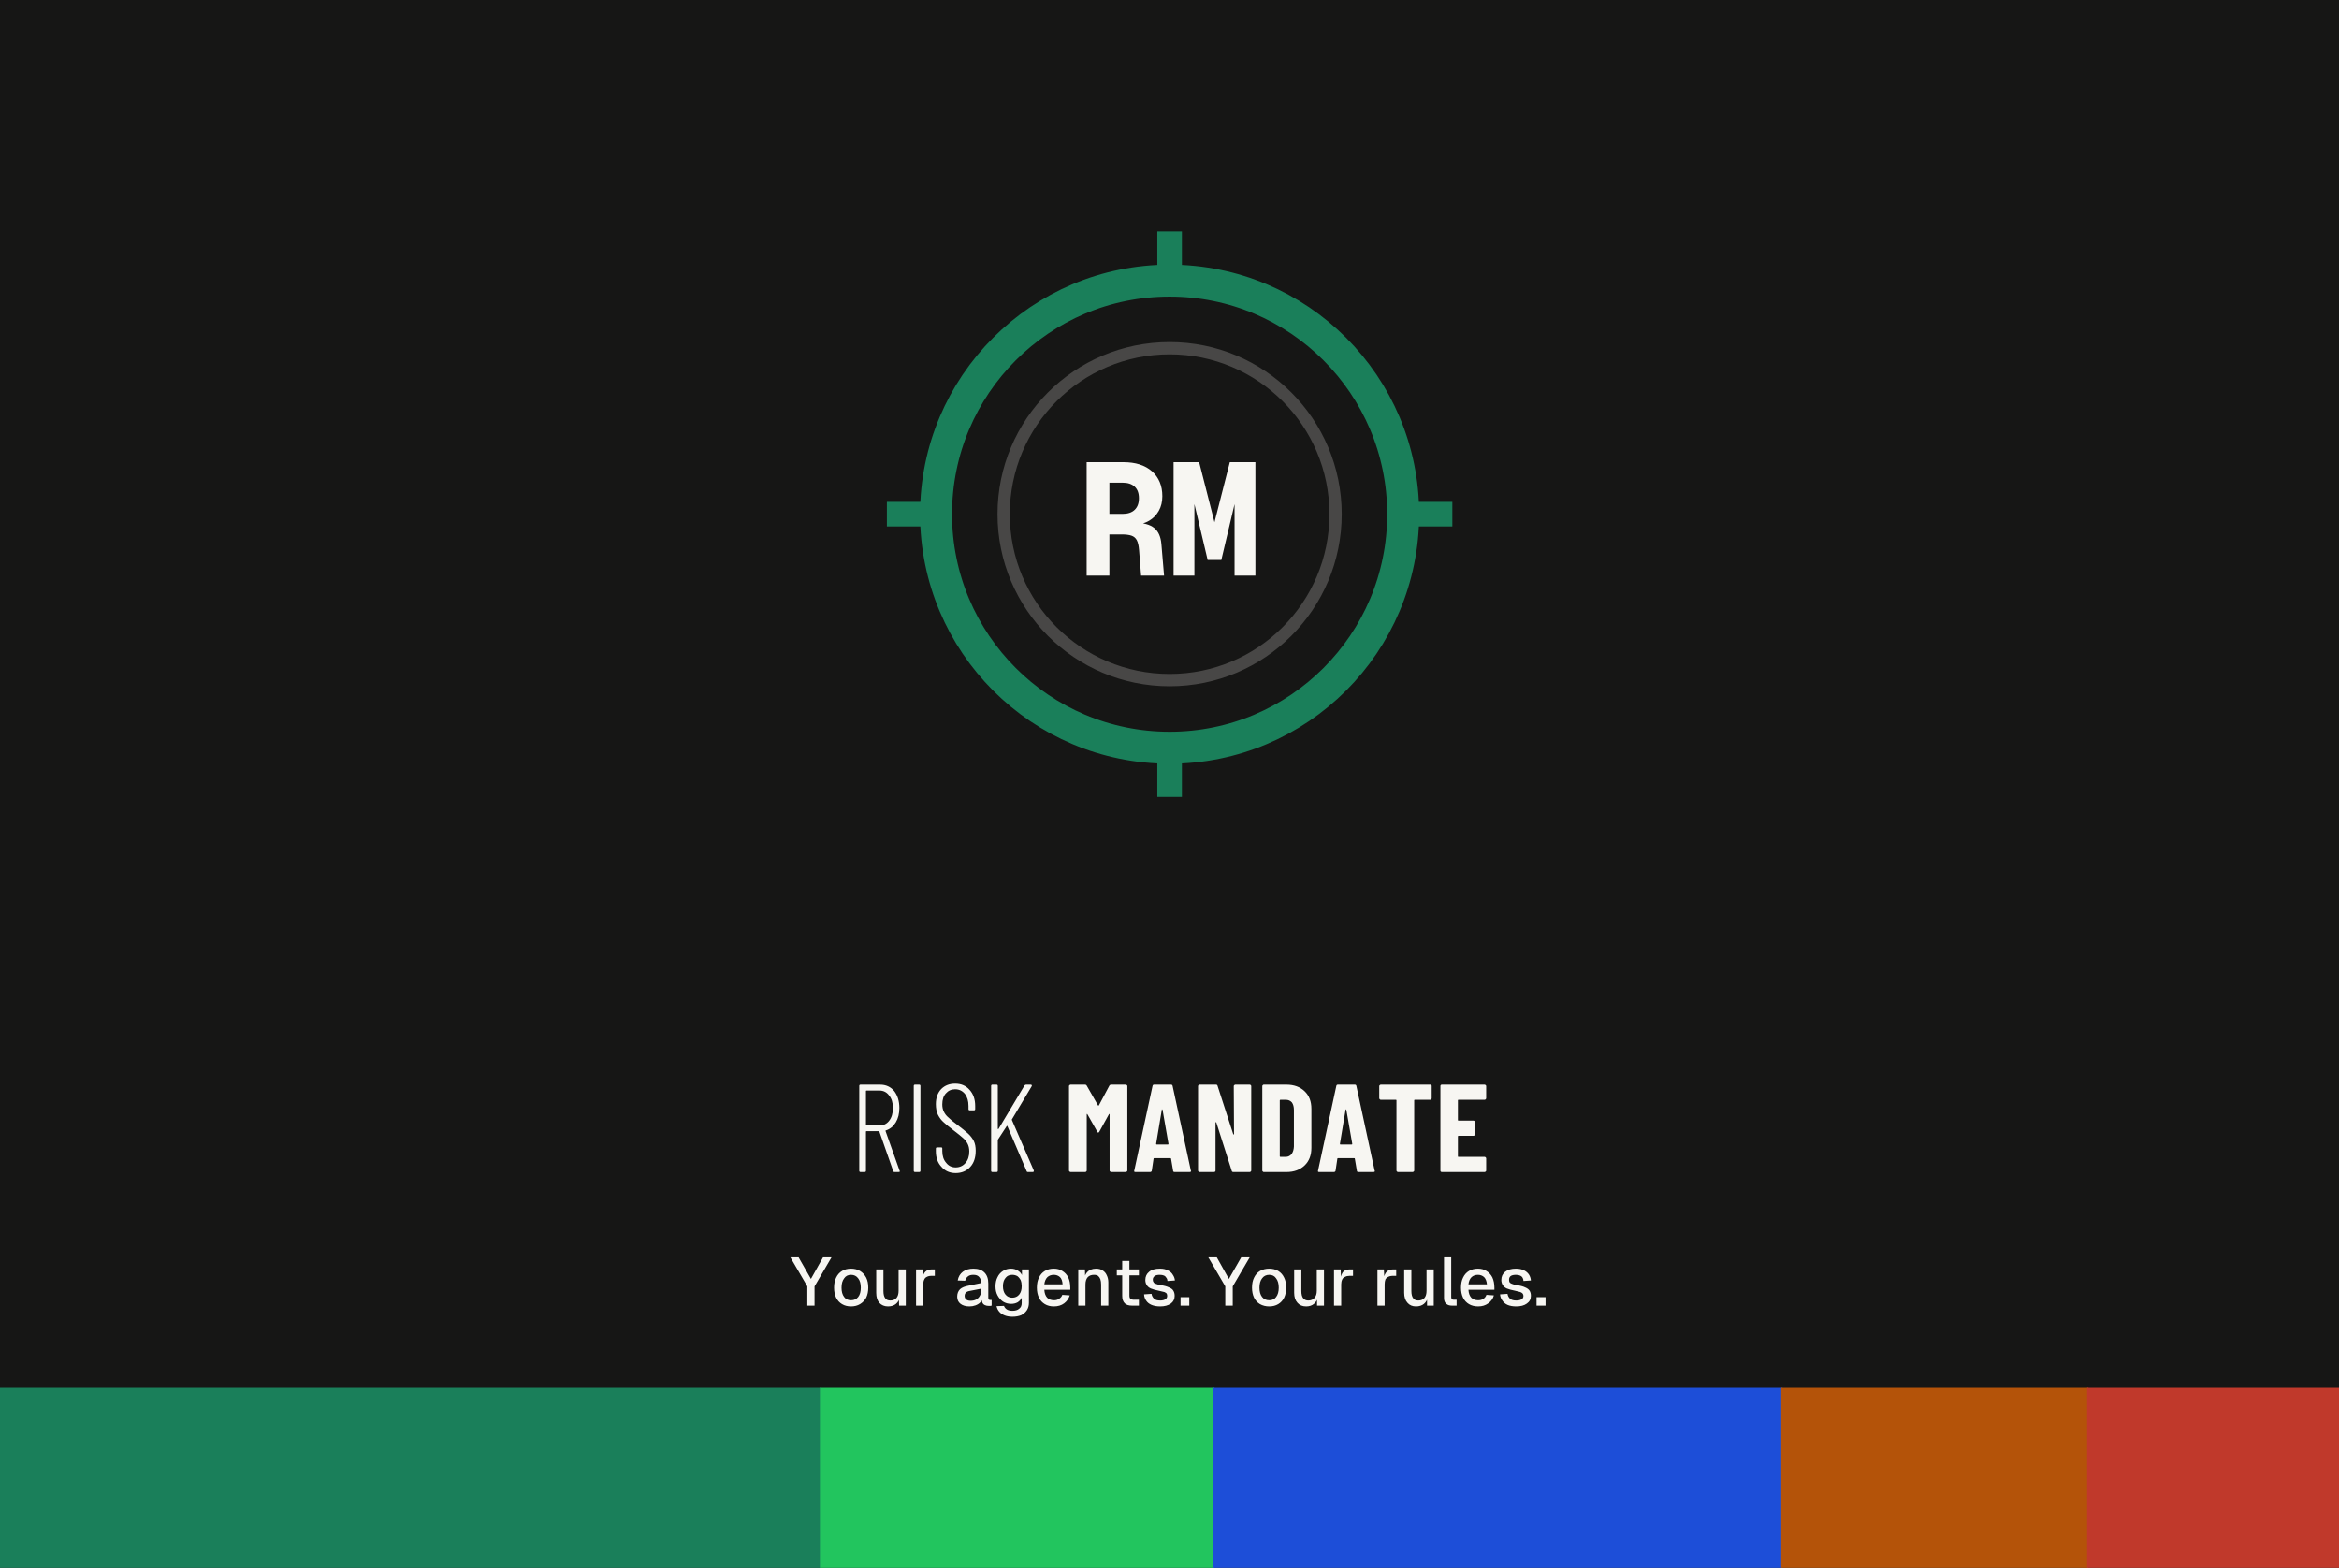
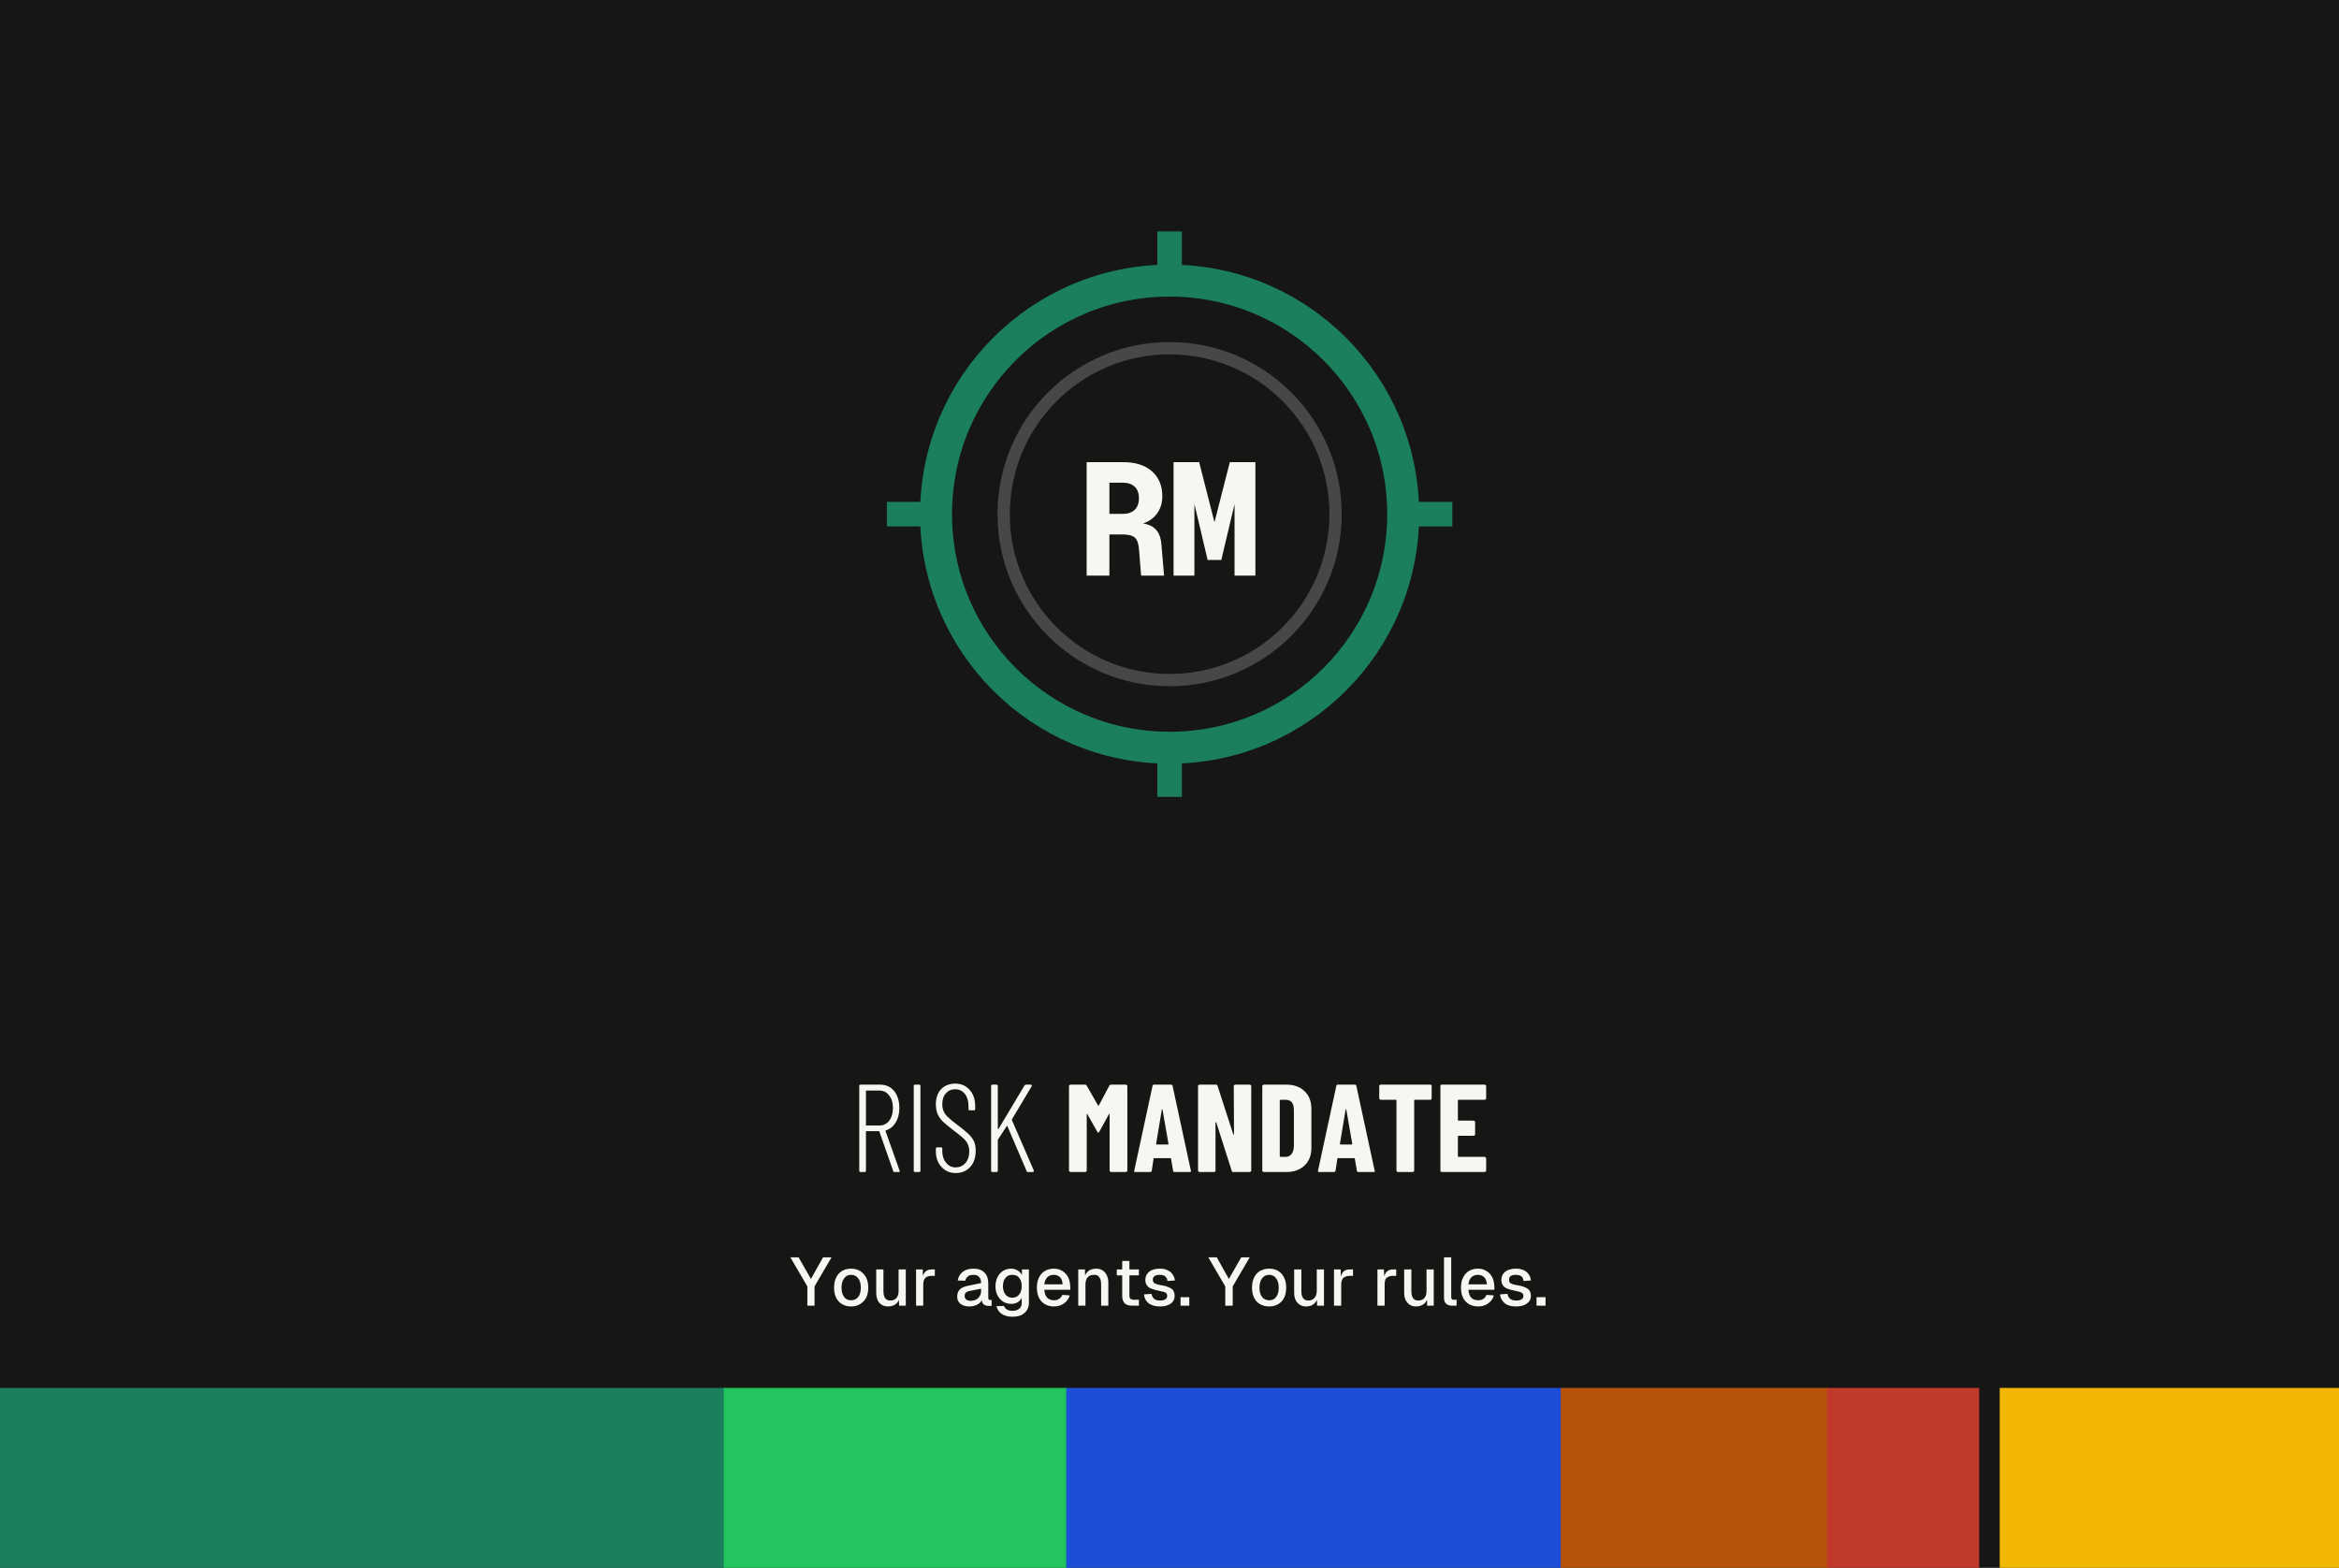
<svg xmlns="http://www.w3.org/2000/svg" width="91mm" height="61mm" viewBox="0 0 91 61">
  <rect x="0" y="0" width="91" height="61" fill="#161615" />
  <g id="rm-logo" class="safe" data-role="logo" data-cut="knockout" data-d="22" data-src="brand/riskmandate-mark-knockout.svg" transform="translate(30.2,4.7) scale(0.478261)">
    <circle cx="32" cy="32" r="19" stroke="#1A7F5A" stroke-width="2.6" fill="none" />
    <circle cx="32" cy="32" r="13.5" stroke="#484746" stroke-width="1" fill="none" />
    <g stroke="#1A7F5A" stroke-width="2">
      <line x1="32" y1="9" x2="32" y2="14" />
      <line x1="32" y1="50" x2="32" y2="55" />
      <line x1="9" y1="32" x2="14" y2="32" />
      <line x1="50" y1="32" x2="55" y2="32" />
    </g>
    <path d="M25.251 37.000L25.251 27.770L28.230 27.770C29.227 27.770 30.006 28.019 30.566 28.516C31.127 29.014 31.408 29.689 31.408 30.542C31.408 30.996 31.312 31.392 31.120 31.731C30.929 32.070 30.669 32.336 30.342 32.529C30.014 32.723 29.652 32.835 29.255 32.866L29.203 32.694C29.891 32.708 30.404 32.850 30.743 33.121C31.082 33.391 31.278 33.826 31.330 34.426L31.548 37.000L29.681 37.000L29.515 34.920C29.489 34.572 29.428 34.306 29.333 34.123C29.237 33.940 29.092 33.815 28.896 33.749C28.700 33.682 28.437 33.649 28.106 33.649L27.102 33.649L27.102 37.000ZM27.102 31.979L28.168 31.979C28.601 31.979 28.932 31.868 29.161 31.645C29.390 31.423 29.504 31.109 29.504 30.705C29.504 30.298 29.390 29.985 29.161 29.767C28.932 29.548 28.601 29.439 28.168 29.439L27.102 29.439ZM35.094 35.726L33.788 30.214L34.017 30.167L34.017 37.000L32.322 37.000L32.322 27.770L34.402 27.770L35.894 33.615L35.406 33.615L36.898 27.770L38.978 27.770L38.978 37.000L37.283 37.000L37.283 30.167L37.512 30.214L36.206 35.726Z" fill="#F7F6F2" />
  </g>
  <path class="safe" data-role="wordmark" d="M34.75 45.56 34.21 44.02Q34.21 44.01 34.19 44.01H33.71Q33.69 44.01 33.69 44.03V45.55Q33.69 45.6 33.64 45.6H33.48Q33.43 45.6 33.43 45.55V42.25Q33.43 42.2 33.48 42.2H34.24Q34.58 42.2 34.79 42.45Q34.99 42.71 34.99 43.11Q34.99 43.44 34.85 43.67Q34.71 43.9 34.47 43.98Q34.45 43.98 34.45 44L35 45.55L35.01 45.57Q35.01 45.6 34.96 45.6H34.8Q34.76 45.6 34.75 45.56ZM33.69 42.45V43.77Q33.69 43.79 33.71 43.79H34.21Q34.45 43.79 34.59 43.61Q34.74 43.42 34.74 43.11Q34.74 42.8 34.59 42.62Q34.45 42.43 34.21 42.43H33.71Q33.69 42.43 33.69 42.45ZM35.55 45.55V42.25Q35.55 42.2 35.6 42.2H35.76Q35.81 42.2 35.81 42.25V45.55Q35.81 45.6 35.76 45.6H35.6Q35.55 45.6 35.55 45.55ZM36.41 44.79V44.69Q36.41 44.64 36.46 44.64H36.62Q36.66 44.64 36.66 44.69V44.78Q36.66 45.07 36.81 45.24Q36.95 45.42 37.18 45.42Q37.41 45.42 37.56 45.25Q37.71 45.08 37.71 44.8Q37.71 44.62 37.64 44.49Q37.57 44.36 37.46 44.27Q37.35 44.17 37.1 43.98Q36.85 43.79 36.72 43.67Q36.58 43.55 36.49 43.37Q36.41 43.2 36.41 42.96Q36.41 42.59 36.62 42.37Q36.83 42.16 37.16 42.16Q37.51 42.16 37.72 42.4Q37.94 42.64 37.94 43.03V43.15Q37.94 43.2 37.89 43.2H37.73Q37.68 43.2 37.68 43.15V43.03Q37.68 42.74 37.54 42.56Q37.39 42.38 37.16 42.38Q36.94 42.38 36.8 42.54Q36.66 42.69 36.66 42.97Q36.66 43.13 36.72 43.25Q36.78 43.38 36.9 43.48Q37.01 43.59 37.24 43.76Q37.53 43.98 37.67 44.11Q37.81 44.24 37.89 44.4Q37.96 44.55 37.96 44.77Q37.96 45.17 37.75 45.4Q37.53 45.64 37.18 45.64Q36.84 45.64 36.63 45.4Q36.41 45.17 36.41 44.79ZM38.56 45.55V42.25Q38.56 42.2 38.61 42.2H38.77Q38.82 42.2 38.82 42.25V43.91Q38.82 43.93 38.83 43.93Q38.84 43.93 38.85 43.92L39.86 42.23Q39.89 42.2 39.92 42.2H40.1Q40.13 42.2 40.14 42.22Q40.15 42.23 40.14 42.26L39.37 43.55Q39.36 43.56 39.37 43.58L40.22 45.54L40.22 45.56Q40.22 45.6 40.18 45.6H39.99Q39.95 45.6 39.94 45.56L39.19 43.81Q39.19 43.79 39.17 43.81L38.83 44.33Q38.82 44.34 38.82 44.36V45.55Q38.82 45.6 38.77 45.6H38.61Q38.56 45.6 38.56 45.55Z" fill="#F7F6F2" />
  <path class="safe" data-role="wordmark" d="M43.24 42.2H43.8Q43.82 42.2 43.84 42.22Q43.86 42.23 43.86 42.26V45.54Q43.86 45.57 43.84 45.58Q43.82 45.6 43.8 45.6H43.23Q43.21 45.6 43.19 45.58Q43.17 45.57 43.17 45.54V43.36Q43.17 43.34 43.16 43.34Q43.15 43.34 43.14 43.36L42.77 44.03Q42.74 44.07 42.73 44.07Q42.71 44.07 42.69 44.03L42.31 43.36Q42.3 43.34 42.29 43.34Q42.28 43.34 42.28 43.36V45.54Q42.28 45.57 42.26 45.58Q42.25 45.6 42.22 45.6H41.65Q41.63 45.6 41.61 45.58Q41.59 45.57 41.59 45.54V42.26Q41.59 42.23 41.61 42.22Q41.63 42.2 41.65 42.2H42.21Q42.26 42.2 42.28 42.24L42.72 43.01Q42.73 43.03 42.75 43.01L43.16 42.24Q43.18 42.2 43.24 42.2ZM45.64 45.55 45.56 45.08Q45.56 45.06 45.53 45.06H44.91Q44.88 45.06 44.88 45.08L44.81 45.55Q44.8 45.6 44.74 45.6H44.17Q44.11 45.6 44.13 45.54L44.84 42.25Q44.85 42.2 44.9 42.2H45.56Q45.61 42.2 45.62 42.25L46.33 45.54L46.34 45.56Q46.34 45.6 46.28 45.6H45.7Q45.64 45.6 45.64 45.55ZM45 44.53H45.44Q45.46 44.53 45.46 44.5L45.23 43.18Q45.22 43.16 45.21 43.16Q45.2 43.16 45.2 43.18L44.98 44.5Q44.98 44.53 45 44.53ZM48.06 42.2H48.62Q48.65 42.2 48.66 42.22Q48.68 42.23 48.68 42.26V45.54Q48.68 45.57 48.66 45.58Q48.65 45.6 48.62 45.6H47.98Q47.93 45.6 47.92 45.55L47.32 43.67Q47.31 43.66 47.3 43.66Q47.29 43.66 47.29 43.68L47.29 45.54Q47.29 45.57 47.28 45.58Q47.26 45.6 47.23 45.6H46.67Q46.65 45.6 46.63 45.58Q46.61 45.57 46.61 45.54V42.26Q46.61 42.23 46.63 42.22Q46.65 42.2 46.67 42.2H47.31Q47.36 42.2 47.37 42.25L47.98 44.13Q47.98 44.14 47.99 44.14Q48.01 44.14 48.01 44.12L48 42.26Q48 42.23 48.02 42.22Q48.04 42.2 48.06 42.2ZM49.11 45.54V42.26Q49.11 42.23 49.13 42.22Q49.14 42.2 49.17 42.2H50.05Q50.49 42.2 50.76 42.46Q51.02 42.71 51.02 43.14V44.66Q51.02 45.09 50.76 45.34Q50.49 45.6 50.05 45.6H49.17Q49.14 45.6 49.13 45.58Q49.11 45.57 49.11 45.54ZM49.82 45.01 50.04 45.01Q50.17 45 50.25 44.9Q50.33 44.79 50.34 44.61V43.19Q50.34 43 50.26 42.89Q50.17 42.79 50.03 42.79H49.82Q49.79 42.79 49.79 42.81V44.99Q49.79 45.01 49.82 45.01ZM52.79 45.55 52.71 45.08Q52.71 45.06 52.68 45.06H52.06Q52.03 45.06 52.03 45.08L51.96 45.55Q51.95 45.6 51.89 45.6H51.32Q51.26 45.6 51.28 45.54L51.99 42.25Q52 42.2 52.05 42.2H52.71Q52.76 42.2 52.77 42.25L53.48 45.54L53.49 45.56Q53.49 45.6 53.43 45.6H52.85Q52.79 45.6 52.79 45.55ZM52.15 44.53H52.59Q52.61 44.53 52.61 44.5L52.38 43.18Q52.37 43.16 52.36 43.16Q52.35 43.16 52.35 43.18L52.13 44.5Q52.13 44.53 52.15 44.53ZM55.7 42.26V42.73Q55.7 42.75 55.69 42.77Q55.67 42.79 55.65 42.79H55.04Q55.02 42.79 55.02 42.81V45.54Q55.02 45.57 55 45.58Q54.98 45.6 54.96 45.6H54.39Q54.36 45.6 54.35 45.58Q54.33 45.57 54.33 45.54V42.81Q54.33 42.79 54.31 42.79H53.72Q53.7 42.79 53.68 42.77Q53.66 42.75 53.66 42.73V42.26Q53.66 42.23 53.68 42.22Q53.7 42.2 53.72 42.2H55.65Q55.67 42.2 55.69 42.22Q55.7 42.23 55.7 42.26ZM57.76 42.79H56.74Q56.72 42.79 56.72 42.81V43.58Q56.72 43.6 56.74 43.6H57.33Q57.35 43.6 57.37 43.62Q57.39 43.64 57.39 43.66V44.13Q57.39 44.16 57.37 44.17Q57.35 44.19 57.33 44.19H56.74Q56.72 44.19 56.72 44.22V44.99Q56.72 45.01 56.74 45.01H57.76Q57.78 45.01 57.8 45.03Q57.82 45.05 57.82 45.07V45.54Q57.82 45.57 57.8 45.58Q57.78 45.6 57.76 45.6H56.09Q56.07 45.6 56.05 45.58Q56.04 45.57 56.04 45.54V42.26Q56.04 42.23 56.05 42.22Q56.07 42.2 56.09 42.2H57.76Q57.78 42.2 57.8 42.22Q57.82 42.23 57.82 42.26V42.73Q57.82 42.75 57.8 42.77Q57.78 42.79 57.76 42.79Z" fill="#F7F6F2" />
  <path class="safe" data-role="line" d="M31.41 50.8V50.05L30.75 48.92H31.07L31.55 49.76L32.02 48.92H32.35L31.69 50.05V50.8ZM33.11 50.83Q32.91 50.83 32.76 50.74Q32.61 50.65 32.53 50.49Q32.45 50.32 32.45 50.1Q32.45 49.87 32.53 49.71Q32.61 49.54 32.76 49.45Q32.91 49.36 33.11 49.36Q33.31 49.36 33.46 49.45Q33.61 49.54 33.7 49.71Q33.78 49.87 33.78 50.1Q33.78 50.32 33.7 50.49Q33.61 50.65 33.46 50.74Q33.31 50.83 33.11 50.83ZM33.11 50.59Q33.29 50.59 33.39 50.46Q33.49 50.33 33.49 50.1Q33.49 49.87 33.39 49.74Q33.29 49.6 33.11 49.6Q32.93 49.6 32.84 49.74Q32.74 49.87 32.74 50.1Q32.74 50.33 32.84 50.46Q32.93 50.59 33.11 50.59ZM34.55 50.83Q34.34 50.83 34.21 50.69Q34.09 50.55 34.09 50.3V49.39H34.37V50.23Q34.37 50.42 34.44 50.51Q34.5 50.6 34.64 50.6Q34.79 50.6 34.88 50.5Q34.96 50.4 34.96 50.22V49.39H35.24V50.8H34.98L34.97 50.43L35.01 50.45Q34.98 50.63 34.86 50.73Q34.74 50.83 34.55 50.83ZM35.64 50.8V49.39H35.9L35.91 49.77L35.88 49.76Q35.91 49.57 36 49.48Q36.09 49.39 36.24 49.39H36.37V49.64H36.24Q36.13 49.64 36.06 49.68Q35.99 49.71 35.96 49.78Q35.92 49.86 35.92 49.97V50.8ZM37.72 50.83Q37.5 50.83 37.37 50.73Q37.24 50.63 37.24 50.45Q37.24 50.27 37.35 50.16Q37.46 50.06 37.69 50.02L38.17 49.92Q38.17 49.76 38.09 49.68Q38.02 49.6 37.87 49.6Q37.73 49.6 37.66 49.66Q37.58 49.72 37.55 49.83L37.26 49.82Q37.3 49.6 37.46 49.48Q37.62 49.36 37.87 49.36Q38.15 49.36 38.3 49.51Q38.45 49.66 38.45 49.94V50.49Q38.45 50.54 38.47 50.56Q38.49 50.58 38.53 50.58H38.58V50.8Q38.56 50.8 38.53 50.81Q38.5 50.81 38.47 50.81Q38.38 50.81 38.32 50.78Q38.25 50.75 38.22 50.68Q38.19 50.61 38.19 50.5L38.22 50.51Q38.2 50.61 38.13 50.68Q38.06 50.75 37.95 50.79Q37.84 50.83 37.72 50.83ZM37.76 50.61Q37.89 50.61 37.98 50.56Q38.07 50.51 38.12 50.42Q38.17 50.34 38.17 50.23V50.14L37.76 50.22Q37.63 50.24 37.58 50.29Q37.53 50.34 37.53 50.42Q37.53 50.51 37.59 50.56Q37.65 50.61 37.76 50.61ZM39.39 51.23Q39.22 51.23 39.09 51.18Q38.96 51.13 38.88 51.04Q38.8 50.95 38.77 50.82L39.06 50.81Q39.09 50.89 39.16 50.94Q39.24 51 39.39 51Q39.56 51 39.65 50.92Q39.75 50.85 39.75 50.7V50.49Q39.7 50.6 39.59 50.67Q39.48 50.73 39.34 50.73Q39.16 50.73 39.02 50.64Q38.89 50.55 38.81 50.4Q38.73 50.25 38.73 50.05Q38.73 49.84 38.81 49.69Q38.88 49.54 39.02 49.45Q39.16 49.36 39.33 49.36Q39.48 49.36 39.59 49.43Q39.71 49.5 39.76 49.61V49.39H40.03V50.69Q40.03 50.86 39.95 50.98Q39.87 51.1 39.73 51.17Q39.58 51.23 39.39 51.23ZM39.38 50.49Q39.55 50.49 39.65 50.37Q39.75 50.25 39.75 50.04Q39.75 49.91 39.71 49.81Q39.66 49.71 39.58 49.65Q39.49 49.6 39.38 49.6Q39.21 49.6 39.12 49.72Q39.02 49.84 39.02 50.04Q39.02 50.25 39.12 50.37Q39.22 50.49 39.38 50.49ZM41 50.83Q40.8 50.83 40.65 50.74Q40.5 50.65 40.42 50.49Q40.34 50.32 40.34 50.1Q40.34 49.87 40.42 49.71Q40.5 49.54 40.65 49.45Q40.8 49.36 41 49.36Q41.19 49.36 41.33 49.45Q41.48 49.54 41.56 49.7Q41.64 49.87 41.64 50.11V50.18H40.63Q40.64 50.38 40.74 50.49Q40.84 50.59 41.01 50.59Q41.13 50.59 41.21 50.53Q41.3 50.47 41.33 50.38L41.62 50.4Q41.56 50.59 41.4 50.71Q41.24 50.83 41 50.83ZM40.63 49.97H41.34Q41.33 49.78 41.24 49.69Q41.14 49.6 41 49.6Q40.85 49.6 40.75 49.69Q40.65 49.79 40.63 49.97ZM41.95 50.8V49.39H42.21L42.22 49.77L42.18 49.75Q42.21 49.61 42.27 49.53Q42.34 49.44 42.43 49.4Q42.53 49.36 42.64 49.36Q42.8 49.36 42.9 49.43Q43.01 49.5 43.06 49.62Q43.12 49.74 43.12 49.9V50.8H42.84V49.98Q42.84 49.86 42.81 49.77Q42.78 49.69 42.72 49.64Q42.66 49.6 42.56 49.6Q42.41 49.6 42.32 49.69Q42.23 49.79 42.23 49.98V50.8ZM44.05 50.8Q43.85 50.8 43.76 50.71Q43.66 50.61 43.66 50.42V49.06H43.94V50.4Q43.94 50.5 43.98 50.53Q44.03 50.57 44.11 50.57H44.31V50.8ZM43.45 49.62V49.39H44.31V49.62ZM45.14 50.83Q44.94 50.83 44.8 50.77Q44.66 50.71 44.59 50.6Q44.52 50.5 44.51 50.36L44.8 50.34Q44.82 50.46 44.9 50.53Q44.97 50.6 45.14 50.6Q45.27 50.6 45.34 50.55Q45.41 50.51 45.41 50.42Q45.41 50.37 45.39 50.33Q45.37 50.3 45.3 50.27Q45.23 50.25 45.09 50.22Q44.89 50.18 44.77 50.13Q44.66 50.08 44.61 49.99Q44.56 49.91 44.56 49.8Q44.56 49.6 44.71 49.48Q44.85 49.36 45.13 49.36Q45.32 49.36 45.44 49.43Q45.57 49.49 45.63 49.6Q45.7 49.7 45.71 49.82L45.42 49.84Q45.42 49.77 45.38 49.72Q45.35 49.66 45.29 49.63Q45.22 49.6 45.12 49.6Q44.98 49.6 44.92 49.65Q44.85 49.7 44.85 49.79Q44.85 49.85 44.88 49.89Q44.9 49.93 44.97 49.95Q45.04 49.98 45.15 50Q45.36 50.03 45.48 50.09Q45.61 50.14 45.65 50.22Q45.7 50.3 45.7 50.42Q45.7 50.61 45.55 50.72Q45.39 50.83 45.14 50.83ZM45.93 50.8V50.47H46.27V50.8ZM47.67 50.8V50.05L47.01 48.92H47.34L47.81 49.76L48.29 48.92H48.62L47.96 50.05V50.8ZM49.38 50.83Q49.18 50.83 49.02 50.74Q48.87 50.65 48.79 50.49Q48.71 50.32 48.71 50.1Q48.71 49.87 48.79 49.71Q48.87 49.54 49.02 49.45Q49.18 49.36 49.38 49.36Q49.58 49.36 49.73 49.45Q49.88 49.54 49.96 49.71Q50.04 49.87 50.04 50.1Q50.04 50.32 49.96 50.49Q49.88 50.65 49.73 50.74Q49.58 50.83 49.38 50.83ZM49.38 50.59Q49.56 50.59 49.65 50.46Q49.75 50.33 49.75 50.1Q49.75 49.87 49.65 49.74Q49.56 49.6 49.38 49.6Q49.2 49.6 49.1 49.74Q49 49.87 49 50.1Q49 50.33 49.1 50.46Q49.2 50.59 49.38 50.59ZM50.82 50.83Q50.6 50.83 50.48 50.69Q50.35 50.55 50.35 50.3V49.39H50.63V50.23Q50.63 50.42 50.7 50.51Q50.77 50.6 50.9 50.6Q51.05 50.6 51.14 50.5Q51.23 50.4 51.23 50.22V49.39H51.51V50.8H51.24L51.24 50.43L51.28 50.45Q51.24 50.63 51.12 50.73Q51 50.83 50.82 50.83ZM51.9 50.8V49.39H52.16L52.17 49.77L52.15 49.76Q52.18 49.57 52.26 49.48Q52.35 49.39 52.5 49.39H52.64V49.64H52.5Q52.4 49.64 52.33 49.68Q52.25 49.71 52.22 49.78Q52.18 49.86 52.18 49.97V50.8ZM53.59 50.8V49.39H53.84L53.86 49.77L53.83 49.76Q53.86 49.57 53.95 49.48Q54.04 49.39 54.19 49.39H54.32V49.64H54.19Q54.08 49.64 54.01 49.68Q53.94 49.71 53.9 49.78Q53.87 49.86 53.87 49.97V50.8ZM55.09 50.83Q54.88 50.83 54.76 50.69Q54.63 50.55 54.63 50.3V49.39H54.91V50.23Q54.91 50.42 54.98 50.51Q55.04 50.6 55.18 50.6Q55.33 50.6 55.42 50.5Q55.5 50.4 55.5 50.22V49.39H55.78V50.8H55.52L55.52 50.43L55.56 50.45Q55.52 50.63 55.4 50.73Q55.28 50.83 55.09 50.83ZM56.49 50.8Q56.35 50.8 56.27 50.73Q56.18 50.66 56.18 50.5V48.92H56.46V50.47Q56.46 50.52 56.49 50.55Q56.51 50.57 56.56 50.57H56.67V50.8ZM57.51 50.83Q57.3 50.83 57.15 50.74Q57 50.65 56.92 50.49Q56.84 50.32 56.84 50.1Q56.84 49.87 56.92 49.71Q57 49.54 57.15 49.45Q57.3 49.36 57.5 49.36Q57.69 49.36 57.83 49.45Q57.98 49.54 58.06 49.7Q58.14 49.87 58.14 50.11V50.18H57.13Q57.14 50.38 57.24 50.49Q57.34 50.59 57.51 50.59Q57.63 50.59 57.72 50.53Q57.8 50.47 57.83 50.38L58.12 50.4Q58.07 50.59 57.9 50.71Q57.74 50.83 57.51 50.83ZM57.13 49.97H57.85Q57.83 49.78 57.74 49.69Q57.64 49.6 57.5 49.6Q57.35 49.6 57.25 49.69Q57.15 49.79 57.13 49.97ZM58.99 50.83Q58.79 50.83 58.65 50.77Q58.52 50.71 58.45 50.6Q58.37 50.5 58.36 50.36L58.65 50.34Q58.67 50.46 58.75 50.53Q58.83 50.6 58.99 50.6Q59.13 50.6 59.2 50.55Q59.27 50.51 59.27 50.42Q59.27 50.37 59.24 50.33Q59.22 50.3 59.15 50.27Q59.08 50.25 58.95 50.22Q58.74 50.18 58.62 50.13Q58.51 50.08 58.46 49.99Q58.41 49.91 58.41 49.8Q58.41 49.6 58.56 49.48Q58.71 49.36 58.98 49.36Q59.17 49.36 59.3 49.43Q59.42 49.49 59.49 49.6Q59.55 49.7 59.56 49.82L59.27 49.84Q59.27 49.77 59.24 49.72Q59.21 49.66 59.14 49.63Q59.08 49.6 58.98 49.6Q58.84 49.6 58.77 49.65Q58.71 49.7 58.71 49.79Q58.71 49.85 58.73 49.89Q58.76 49.93 58.82 49.95Q58.89 49.98 59 50Q59.22 50.03 59.34 50.09Q59.46 50.14 59.51 50.22Q59.56 50.3 59.56 50.42Q59.56 50.61 59.4 50.72Q59.25 50.83 58.99 50.83ZM59.78 50.8V50.47H60.13V50.8Z" fill="#F7F6F2" />
-   <rect x="0" y="54" width="31.95" height="7" fill="#1A7F5A" />
-   <rect x="31.9" y="54" width="15.35" height="7" fill="#22C55E" />
-   <rect x="47.2" y="54" width="22.15" height="7" fill="#1D4ED8" />
-   <rect x="69.3" y="54" width="11.95" height="7" fill="#B45309" />
-   <rect x="81.2" y="54" width="9.8" height="7" fill="#C0392B" />
+   <rect x="0" y="54" width="28.21" height="7" fill="#1A7F5A" />
+   <rect x="28.16" y="54" width="13.37" height="7" fill="#22C55E" />
+   <rect x="41.48" y="54" width="19.29" height="7" fill="#1D4ED8" />
+   <rect x="60.72" y="54" width="10.41" height="7" fill="#B45309" />
+   <rect x="71.08" y="54" width="5.92" height="7" fill="#C0392B" />
+   <rect x="77.8" y="54" width="13.2" height="7" fill="#f2b705" />
</svg>
